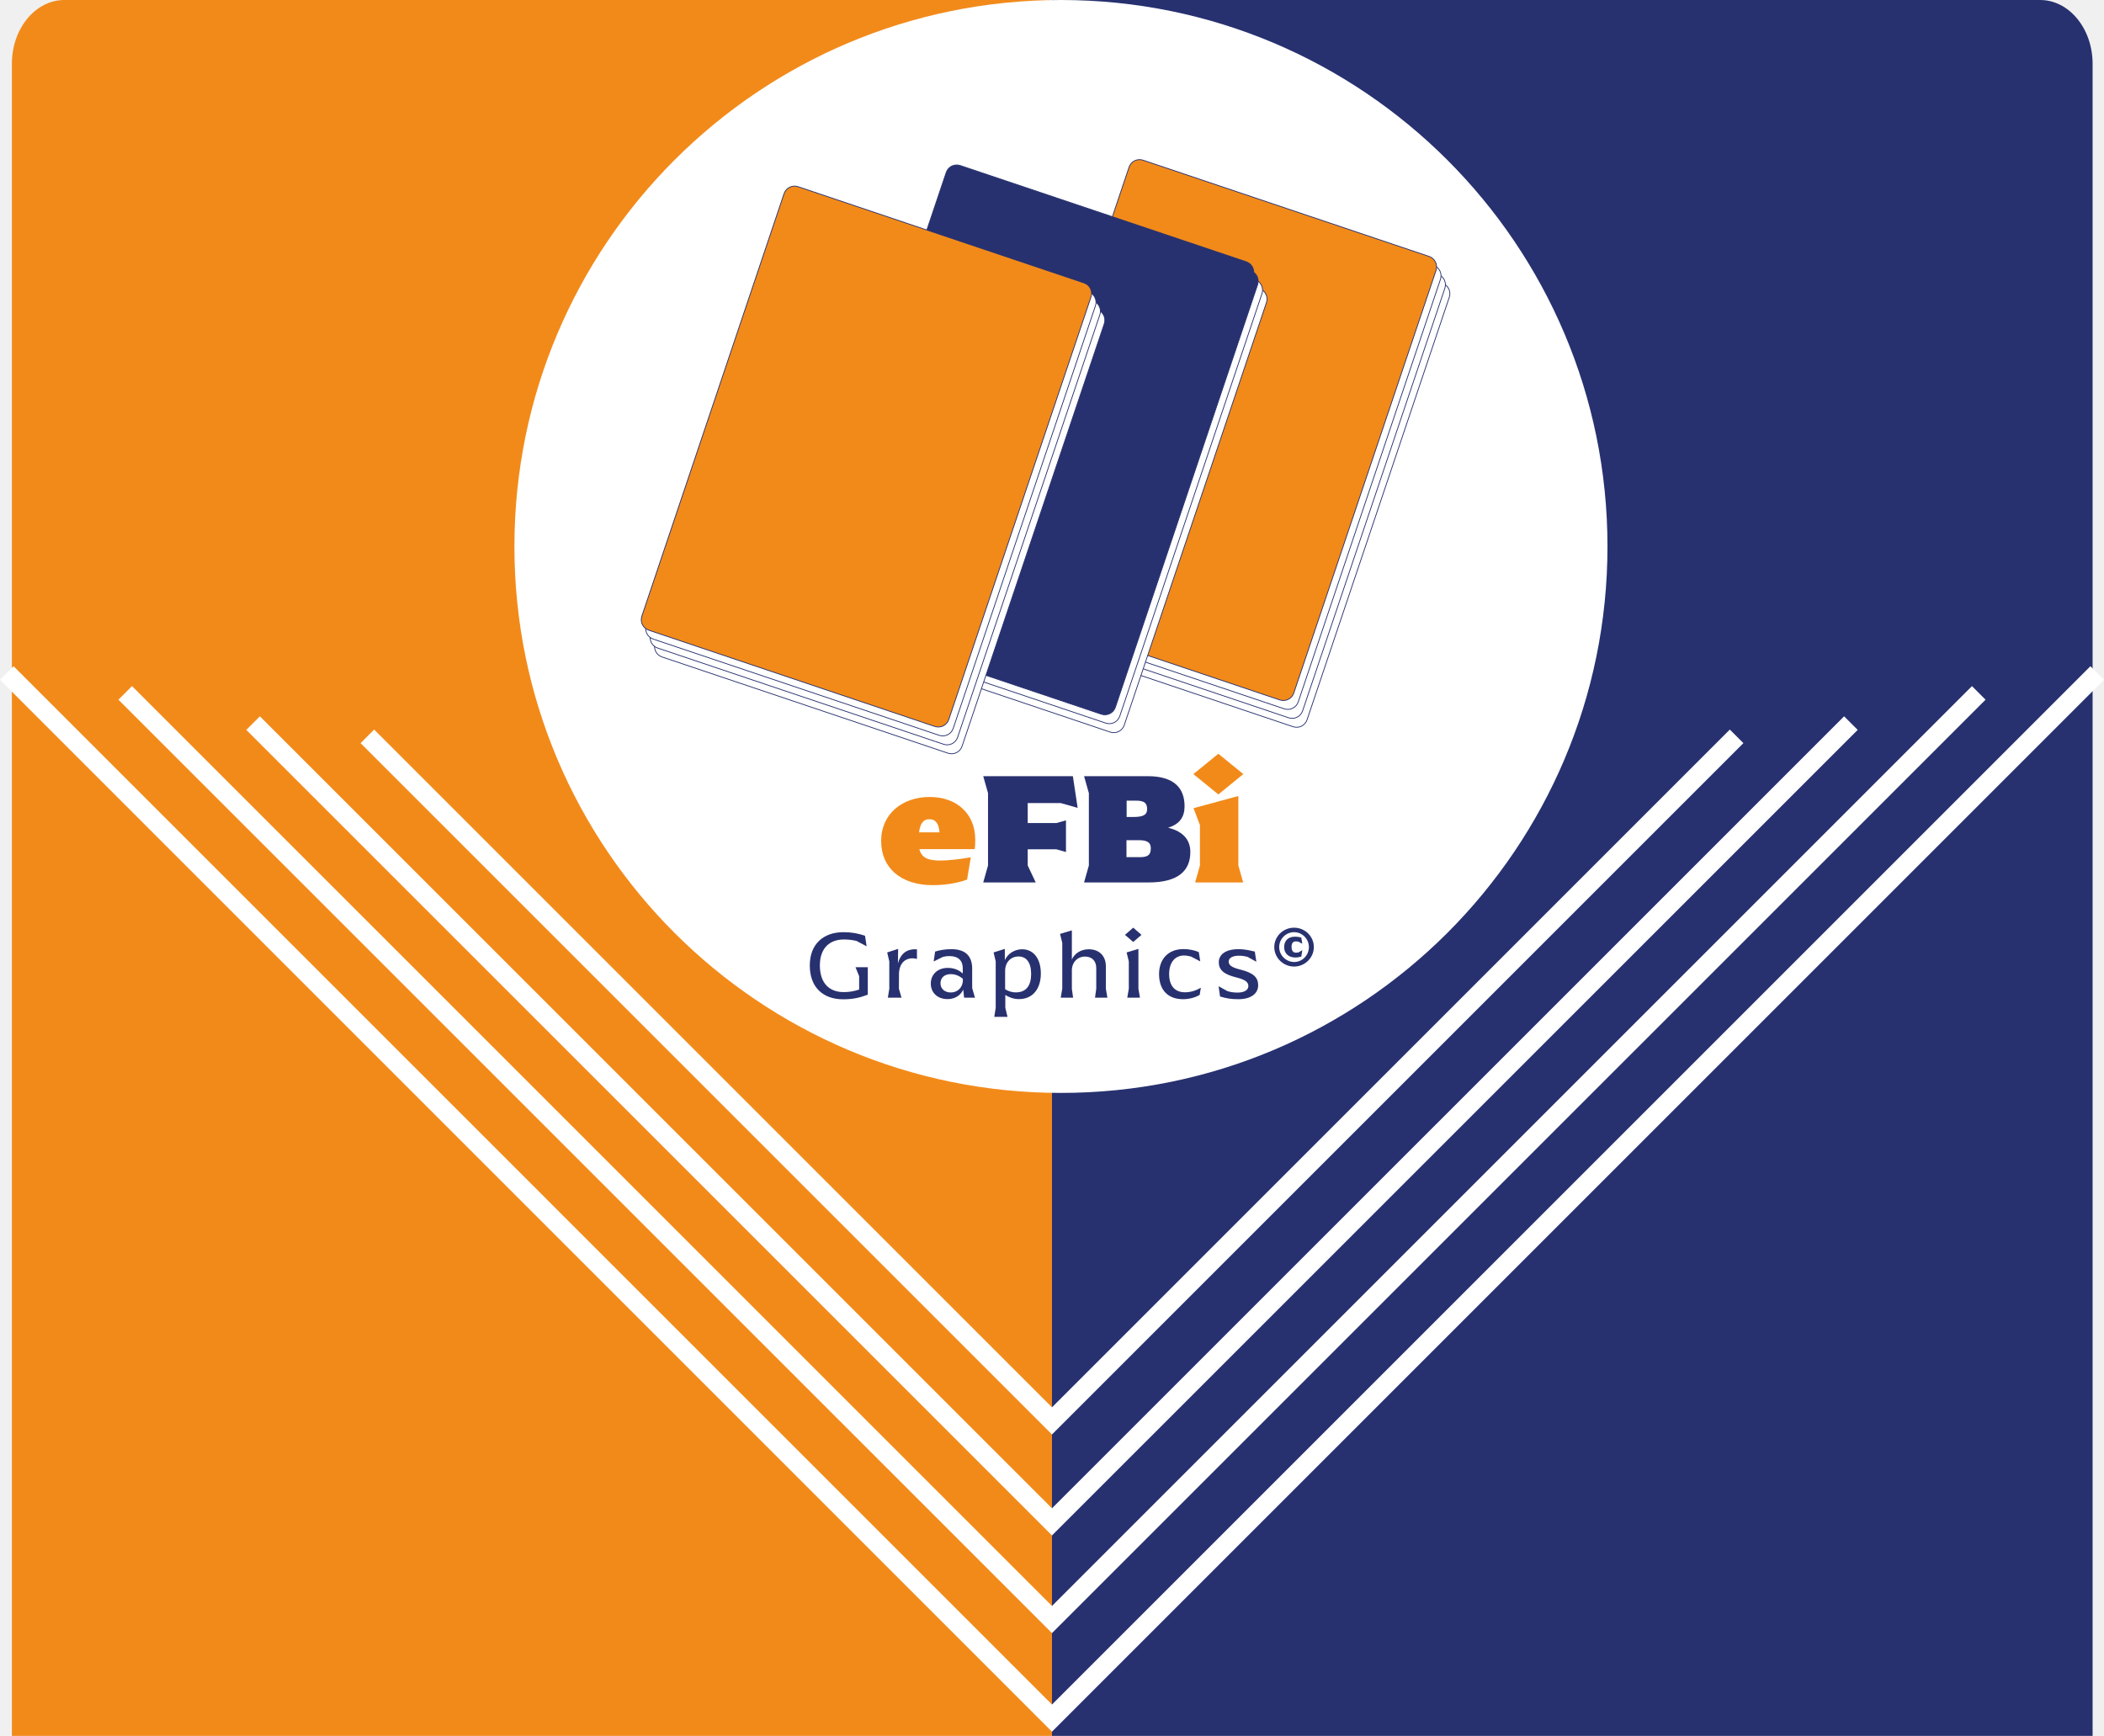
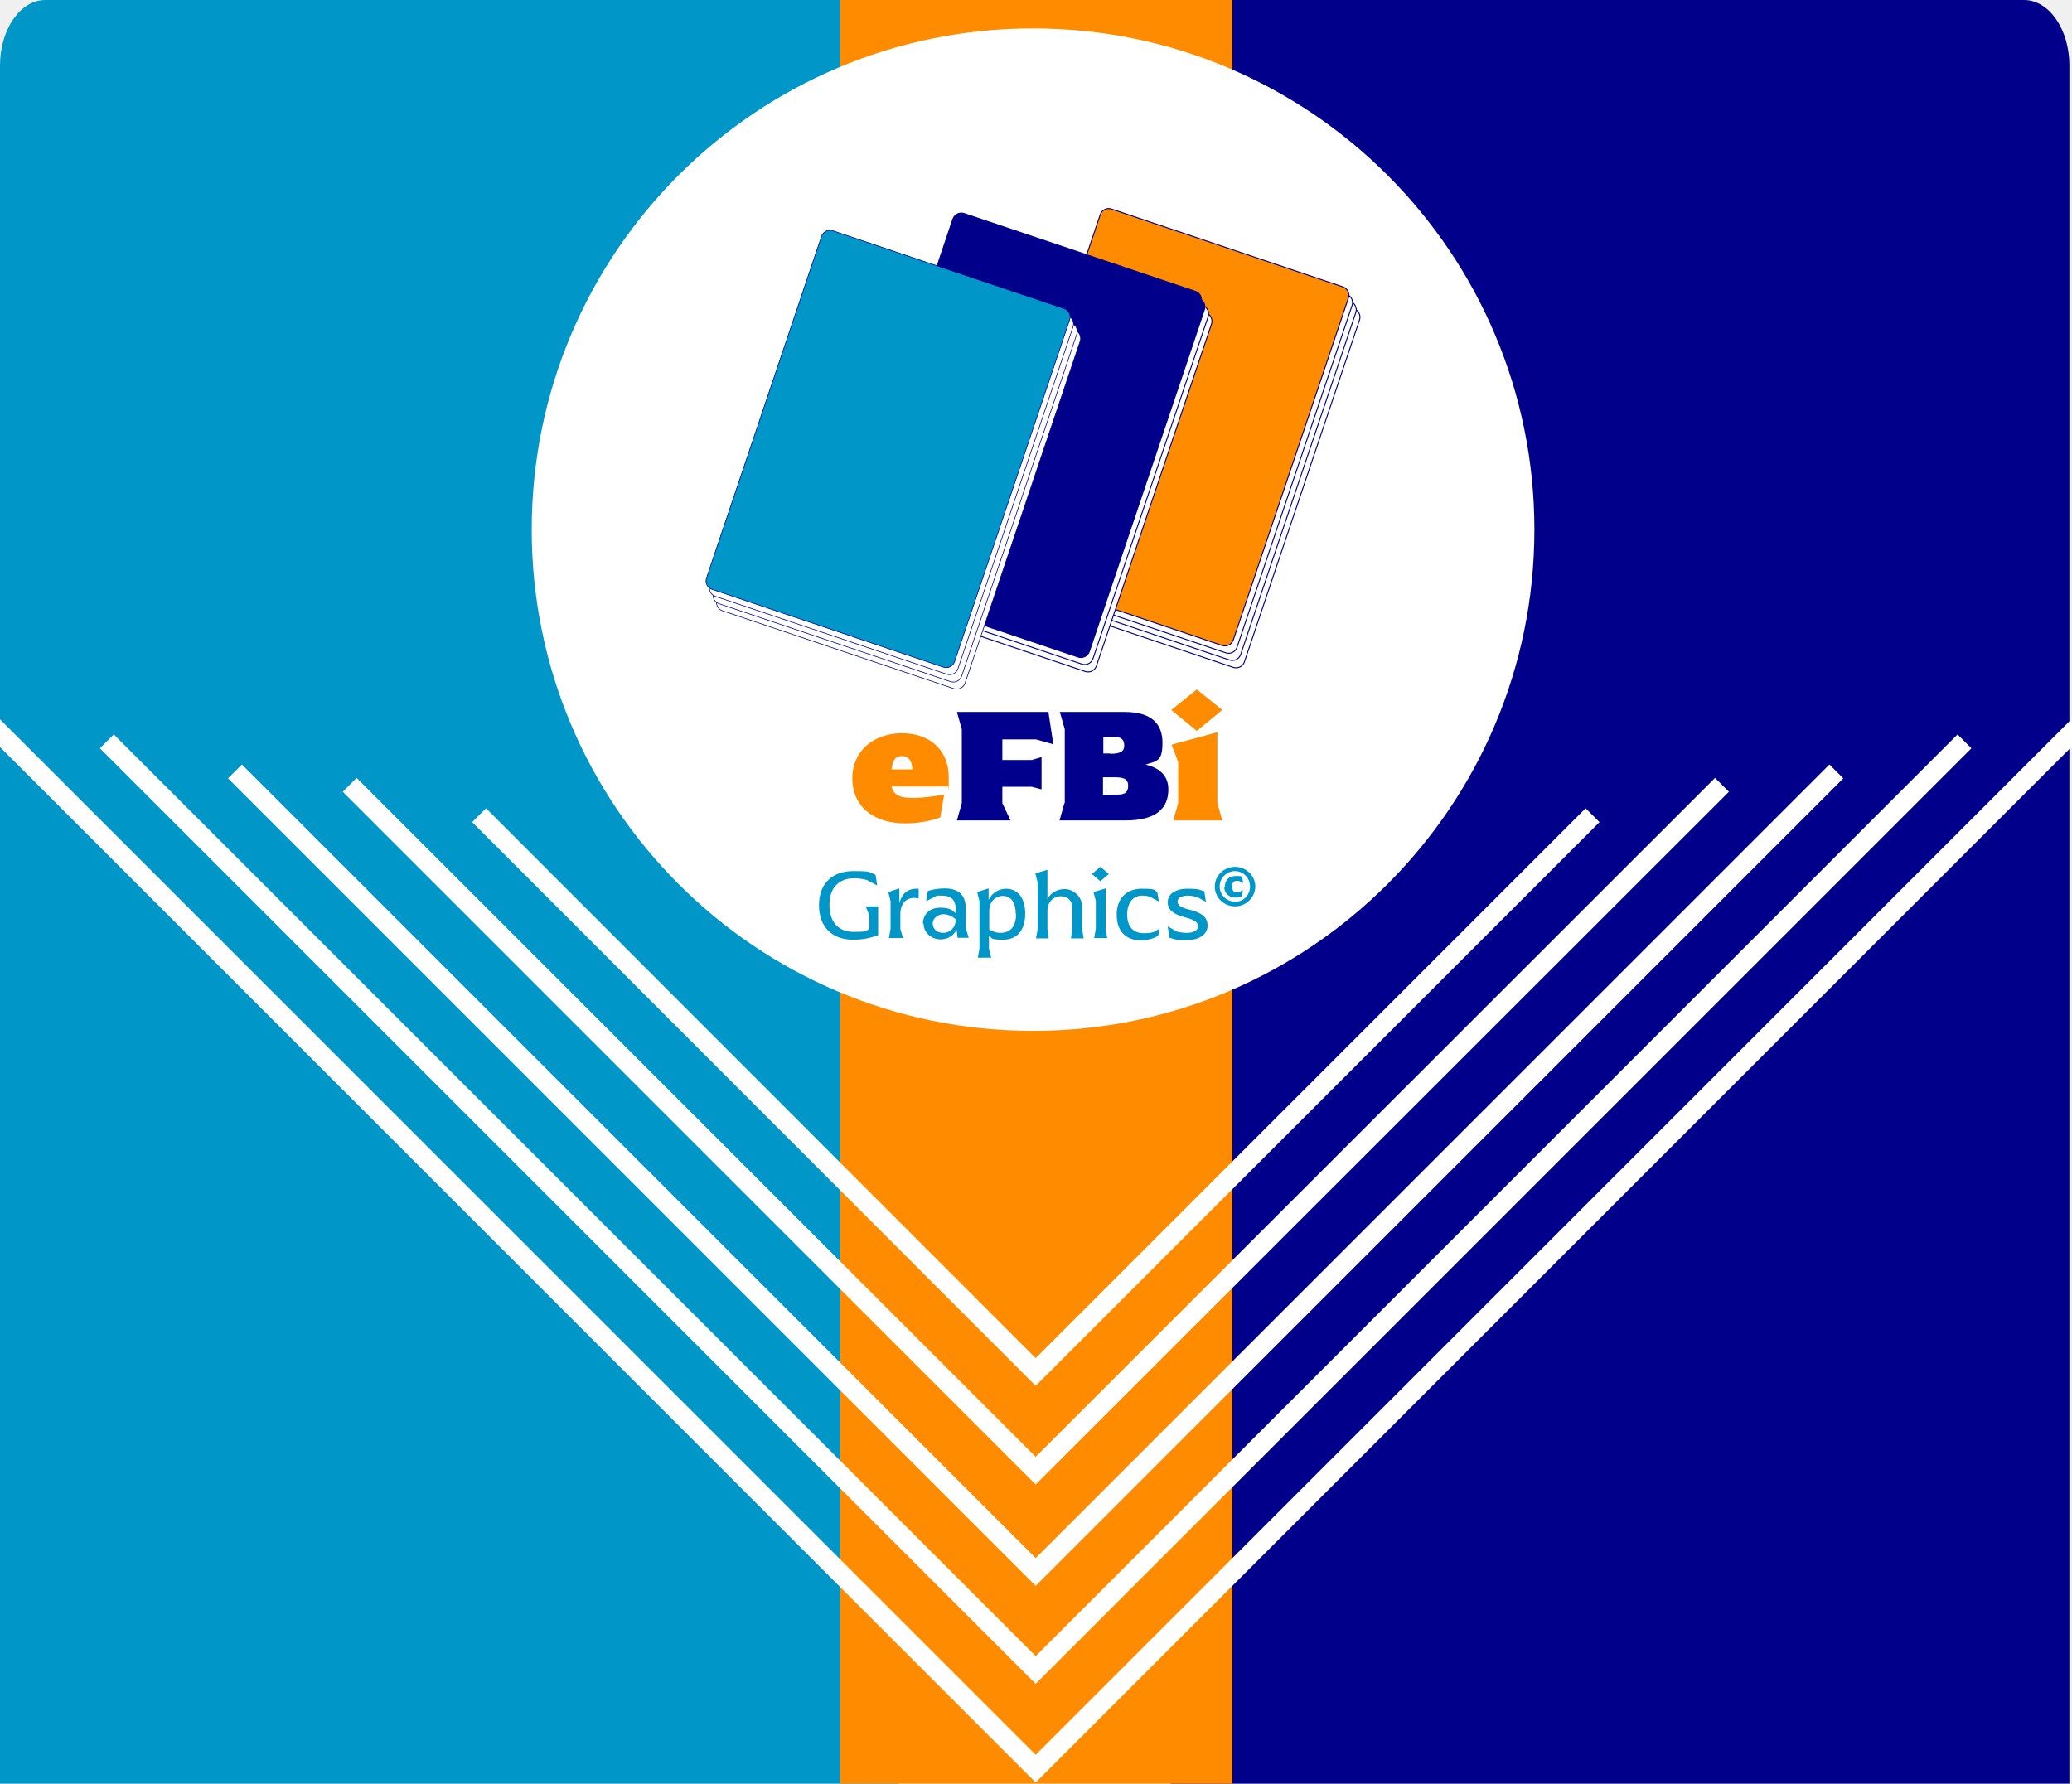
- <svg xmlns="http://www.w3.org/2000/svg" id="Layer_1" width="657.27" height="542.35" viewBox="0 0 657.27 542.35">
-   <path d="M20.11,0h308.68v542.35H3.71V19.93C3.71,8.93,11.06,0,20.11,0Z" fill="#f28a1a" />
-   <path d="M328.63,0h308.68c9.05,0,16.4,8.93,16.4,19.93v522.42h-325.08V0h0Z" fill="#27316f" />
-   <polyline points="542.5 230.06 328.63 443.93 114.76 230.06" fill="none" stroke="#fff" stroke-miterlimit="10" stroke-width="6" />
-   <polyline points="578.2 225.92 328.63 475.48 79.07 225.92" fill="none" stroke="#fff" stroke-miterlimit="10" stroke-width="6" />
-   <polyline points="618.15 216.48 328.63 505.99 39.12 216.48" fill="none" stroke="#fff" stroke-miterlimit="10" stroke-width="6" />
-   <polyline points="655.15 210.27 328.63 536.79 2.12 210.27" fill="none" stroke="#fff" stroke-miterlimit="10" stroke-width="6" />
-   <circle cx="331.43" cy="170.73" r="170.73" fill="#fff" />
-   <rect x="309.49" y="92.15" width="146.2" height="101.17" rx="3.45" ry="3.45" transform="translate(125.28 459.81) rotate(-71.4)" fill="#fff" stroke="#27316f" stroke-miterlimit="10" stroke-width=".25" />
-   <rect x="308.1" y="89.36" width="146.2" height="101.17" rx="3.45" ry="3.45" transform="translate(126.98 456.59) rotate(-71.4)" fill="#fff" stroke="#28316f" stroke-miterlimit="10" stroke-width=".25" />
-   <rect x="306.73" y="86.56" width="146.2" height="101.17" rx="3.45" ry="3.45" transform="translate(128.7 453.39) rotate(-71.4)" fill="#fff" stroke="#27316f" stroke-miterlimit="10" stroke-width=".25" />
-   <rect x="305.34" y="83.78" width="146.2" height="101.17" rx="3.45" ry="3.45" transform="translate(130.39 450.18) rotate(-71.4)" fill="#f28a19" stroke="#27316f" stroke-miterlimit="10" stroke-width=".25" />
-   <rect x="252.37" y="93.82" width="146.2" height="101.17" rx="3.45" ry="3.45" transform="translate(84.8 406.82) rotate(-71.4)" fill="#fff" stroke="#27316f" stroke-miterlimit="10" stroke-width=".25" />
-   <rect x="250.98" y="91.02" width="146.2" height="101.17" rx="3.45" ry="3.45" transform="translate(86.5 403.59) rotate(-71.4)" fill="#fff" stroke="#27316f" stroke-miterlimit="10" stroke-width=".25" />
-   <rect x="249.61" y="88.23" width="146.2" height="101.17" rx="3.45" ry="3.45" transform="translate(88.21 400.4) rotate(-71.4)" fill="#27316f" stroke="#27316f" stroke-miterlimit="10" stroke-width=".25" />
-   <rect x="248.22" y="85.45" width="146.2" height="101.17" rx="3.45" ry="3.45" transform="translate(89.9 397.18) rotate(-71.4)" fill="#27316f" stroke="#27316f" stroke-miterlimit="10" stroke-width=".25" />
-   <rect x="201.71" y="100.42" width="146.2" height="101.17" rx="3.45" ry="3.45" transform="translate(44.04 363.3) rotate(-71.4)" fill="#fff" stroke="#27316f" stroke-miterlimit="10" stroke-width=".25" />
-   <rect x="200.32" y="97.63" width="146.2" height="101.17" rx="3.45" ry="3.45" transform="translate(45.74 360.08) rotate(-71.4)" fill="#fff" stroke="#27316f" stroke-miterlimit="10" stroke-width=".25" />
-   <rect x="198.94" y="94.84" width="146.2" height="101.17" rx="3.45" ry="3.45" transform="translate(47.45 356.87) rotate(-71.4)" fill="#fff" stroke="#27316f" stroke-miterlimit="10" stroke-width=".25" />
-   <rect x="197.56" y="92.05" width="146.2" height="101.17" rx="3.45" ry="3.45" transform="translate(49.15 353.67) rotate(-71.4)" fill="#f28a19" stroke="#27316f" stroke-miterlimit="10" stroke-width=".25" />
-   <path d="M304.46,265.3h-17.25c.7,2.75,2.75,3.55,6.4,3.55,3.1,0,6.4-.45,9.65-1l-1.15,6.95c-1.75.7-5.75,1.75-10.7,1.75-9.9,0-16.15-5.3-16.15-13.8s6.65-13.75,15.15-13.75,14.25,5.25,14.25,13.35c0,1.6-.05,2.25-.2,2.95ZM287.1,260.05h6.4c-.25-2.9-1.3-4.1-3.15-4.1-1.7,0-2.85,1-3.25,4.1Z" fill="#f28a19" />
-   <path d="M330,257.15l3-.85v9.9l-3-.85h-8.95v5.05l2.5,5.3h-16.4l1.5-5.3v-22.6l-1.5-5.3h28l1.5,9.9-5.3-1.5h-10.3v6.25h8.95Z" fill="#28316f" />
-   <path d="M340.15,270.4v-22.6l-1.5-5.3h19.9c8.3,0,11.5,3.8,11.5,9.4,0,3.3-1.5,5.6-5.15,6.7,5.1,1.25,6.95,4.15,6.95,7.6,0,5.7-3.6,9.5-13.05,9.5h-20.15l1.5-5.3ZM356.2,267.8c2.6,0,3.3-.9,3.3-2.8s-1.3-2.5-3.75-2.5h-3.85v5.3h4.3ZM354.05,255.25c3.15,0,4.3-.7,4.3-2.45s-.75-2.65-3.35-2.65h-3.05v5.1h2.1Z" fill="#28316f" />
-   <path d="M372.8,241.85l7.8-6.35,7.8,6.35-7.8,6.35-7.8-6.35ZM374.85,270.4v-12.6l-2-5.3,14-3.8v21.7l1.5,5.3h-15l1.5-5.3Z" fill="#f28a19" />
-   <path d="M271.09,302.19v8.58c-2.49.93-4.59,1.44-7.71,1.44-6.3,0-10.41-3.78-10.41-10.56s4.35-10.41,10.5-10.41c2.61,0,4.59.39,6.75,1.11l.51,3.3-3.18-1.68c-1.26-.3-2.49-.45-3.93-.45-4.32,0-7.5,2.58-7.5,8.1s2.91,8.34,7.44,8.34c1.74,0,3.09-.24,4.83-.78v-4.2l-1.14-2.79h3.84Z" fill="#28316f" />
-   <path d="M286.45,296.61v3c-.54-.12-.9-.21-1.44-.21-1.86,0-3.96,1.14-4.17,4.59l-.03,4.92.81,2.79h-4.26l.45-2.79v-8.55l-.66-2.79,3.42-1.11-.06,4.53c.72-2.76,2.49-4.41,5.34-4.41.18,0,.39,0,.6.03Z" fill="#28316f" />
-   <path d="M290.77,307.32c0-2.76,2.01-4.92,5.31-4.92,2.34,0,3.81.96,4.68,1.74v-1.62c0-2.43-1.44-3.81-4.14-3.81-.9,0-1.5.12-2.1.27l-2.85,1.41.45-3.09c1.32-.42,3-.75,5.07-.75,4.17,0,6.51,1.92,6.51,6.12v6.03l.87,3h-3.39l-.27-2.52c-.57,1.29-2.07,2.97-4.92,2.97-3.21,0-5.22-2.1-5.22-4.83ZM300.79,306.15v-.33c-1.08-.93-2.34-1.47-3.81-1.47-2.01,0-3.18,1.2-3.18,2.85s1.23,2.88,3.24,2.88,3.75-1.47,3.75-3.93Z" fill="#28316f" />
-   <path d="M311.05,314.88v-14.52l-.66-2.79,3.51-1.11v3.51c.99-2.13,3.12-3.39,5.43-3.39,3.3,0,5.82,2.64,5.82,7.59,0,4.65-2.43,7.98-6.84,7.98-1.83,0-3.18-.63-4.26-1.29v4.02l.69,2.82h-4.14l.45-2.82ZM322.12,304.29c0-3.66-1.56-5.46-3.93-5.46s-4.2,1.74-4.2,4.56v5.67c.84.54,2.01.99,3.36.99,3.33,0,4.77-2.25,4.77-5.76Z" fill="#28316f" />
-   <path d="M342.46,308.91v-6.42c0-2.25-1.29-3.63-3.54-3.63s-4.08,1.74-4.08,4.35v5.7l.39,2.79h-3.87l.48-2.79v-14.34l-.69-2.79,3.69-1.11v9.12c.81-1.89,2.82-3.21,5.28-3.21,3.33,0,5.34,2.16,5.34,5.28v7.05l.48,2.79h-3.87l.39-2.79Z" fill="#28316f" />
-   <path d="M351.43,292.08l2.58-2.25,2.58,2.25-2.58,2.22-2.58-2.22ZM352.63,308.91v-8.55l-.69-2.79,3.69-1.11v12.45l.48,2.79h-3.96l.48-2.79Z" fill="#28316f" />
-   <path d="M362.08,304.35c0-4.62,2.79-7.83,7.65-7.83,1.68,0,3.57.39,4.77.96l.45,2.88-2.88-1.5c-.72-.21-1.47-.33-2.22-.33-2.79,0-4.62,2.19-4.62,5.76,0,3.75,1.8,5.73,4.98,5.73,1.65,0,3.3-.48,4.92-1.41l-.36,2.22c-1.32.81-3.3,1.35-5.19,1.35-4.86,0-7.5-3.03-7.5-7.83Z" fill="#28316f" />
-   <path d="M381.13,311.34l-.45-3.21,2.82,1.56c1.23.33,2.07.42,3.12.42,2.25,0,3.36-.9,3.36-2.04,0-1.23-.99-2.01-3.78-2.7-3.93-.96-5.46-2.37-5.46-4.74s2.1-4.08,6.12-4.08c2.19,0,3.9.48,5.13.75l.48,3.18-2.76-1.53c-.93-.24-1.8-.36-2.67-.36-2.04,0-3.21.75-3.21,1.8,0,1.17.9,1.86,3.69,2.55,4.02.99,5.52,2.46,5.52,4.86,0,2.58-2.16,4.38-6.21,4.38-2.25,0-3.69-.24-5.7-.84Z" fill="#28316f" />
-   <path d="M398.07,295.89c0-3.34,2.78-6.05,6.19-6.05s6.17,2.71,6.17,6.05-2.78,6.09-6.17,6.09-6.19-2.75-6.19-6.09ZM408.89,295.89c0-2.55-2.08-4.65-4.63-4.65s-4.65,2.1-4.65,4.65,2.08,4.63,4.65,4.67c2.55.02,4.63-2.1,4.63-4.67ZM401.16,295.87c0-2.03,1.35-3.22,3.32-3.22.84,0,1.5.12,2.03.26l.31,1.94-1.28-.68c-.26-.03-.51-.05-.79-.05-.73,0-1.28.45-1.28,1.7s.54,1.82,1.33,1.82c.24,0,.49-.02.79-.05l1.24-.73-.31,1.99c-.54.17-1.1.3-1.89.3-2.08,0-3.48-1.26-3.48-3.27Z" fill="#283270" />
+ <svg xmlns="http://www.w3.org/2000/svg" id="Layer_1" version="1.1" viewBox="0 0 634 545.9">
+   <defs>
+     <style>
+       .st0, .st1, .st2, .st3, .st4, .st5 {
+         stroke: #00008b;
+       }
+ 
+       .st0, .st1, .st2, .st6, .st7 {
+         fill: #fff;
+       }
+ 
+       .st0, .st2, .st3 {
+         stroke-width: .2px;
+       }
+ 
+       .st0, .st8 {
+         stroke-miterlimit: 10;
+       }
+ 
+       .st1, .st2, .st3, .st4, .st5, .st7 {
+         stroke-miterlimit: 10;
+       }
+ 
+       .st1, .st4, .st5, .st7 {
+         stroke-width: .3px;
+       }
+ 
+       .st8 {
+         fill: none;
+         stroke: #fff;
+         stroke-width: 6px;
+       }
+ 
+       .st9 {
+         fill: #00008c;
+       }
+ 
+       .st3, .st10 {
+         fill: #0096c8;
+       }
+ 
+       .st11, .st4 {
+         fill: #ff8c00;
+       }
+ 
+       .st12, .st5 {
+         fill: #00008b;
+       }
+ 
+       .st7 {
+         stroke: #00008c;
+       }
+     </style>
+   </defs>
+   <path class="st10" d="M13.9,0h261.1v545.9H0V20.1C0,9,6.2,0,13.9,0Z" />
+   <path class="st12" d="M358.2,0h261.1c7.7,0,13.9,9,13.9,20.1v525.8h-275V0h0Z" />
+   <rect class="st11" x="257.1" width="120" height="545.9" />
+   <g>
+     <polyline class="st8" points="487.3 249.5 316.9 419.9 146.6 249.5" />
+     <polyline class="st8" points="526.9 240.2 316.9 450.1 107 240.2" />
+     <polyline class="st8" points="561.9 236.1 316.9 481.1 71.9 236.1" />
+     <polyline class="st8" points="601.1 226.9 316.9 511.1 32.7 226.9" />
+     <polyline class="st8" points="637.4 220.8 316.9 541.3 -3.6 220.8" />
+   </g>
+   <circle class="st6" cx="316.1" cy="162.1" r="153.4" />
+   <g>
+     <g>
+       <rect class="st1" x="302.5" y="97.4" width="115.8" height="80.1" rx="2.7" ry="2.7" transform="translate(115.2 435.2) rotate(-71.4)" />
+       <rect class="st7" x="301.4" y="95.2" width="115.8" height="80.1" rx="2.7" ry="2.7" transform="translate(116.5 432.6) rotate(-71.4)" />
+       <rect class="st1" x="300.3" y="92.9" width="115.8" height="80.1" rx="2.7" ry="2.7" transform="translate(117.9 430.1) rotate(-71.4)" />
+       <rect class="st4" x="299.2" y="90.7" width="115.8" height="80.1" rx="2.7" ry="2.7" transform="translate(119.2 427.5) rotate(-71.4)" />
+     </g>
+     <g>
+       <rect class="st1" x="257.3" y="98.7" width="115.8" height="80.1" rx="2.7" ry="2.7" transform="translate(83.1 393.2) rotate(-71.4)" />
+       <rect class="st1" x="256.2" y="96.5" width="115.8" height="80.1" rx="2.7" ry="2.7" transform="translate(84.5 390.6) rotate(-71.4)" />
+       <rect class="st5" x="255.1" y="94.3" width="115.8" height="80.1" rx="2.7" ry="2.7" transform="translate(85.8 388.1) rotate(-71.4)" />
+       <rect class="st5" x="254" y="92.1" width="115.8" height="80.1" rx="2.7" ry="2.7" transform="translate(87.2 385.6) rotate(-71.4)" />
+     </g>
+     <g>
+       <rect class="st2" x="217.1" y="103.9" width="115.8" height="80.1" rx="2.7" ry="2.7" transform="translate(50.8 358.7) rotate(-71.4)" />
+       <rect class="st2" x="216" y="101.7" width="115.8" height="80.1" rx="2.7" ry="2.7" transform="translate(52.2 356.2) rotate(-71.4)" />
+       <rect class="st0" x="214.9" y="99.5" width="115.8" height="80.1" rx="2.7" ry="2.7" transform="translate(53.5 353.6) rotate(-71.4)" />
+       <rect class="st3" x="213.8" y="97.3" width="115.8" height="80.1" rx="2.7" ry="2.7" transform="translate(54.9 351.1) rotate(-71.4)" />
+     </g>
+   </g>
+   <g>
+     <path class="st11" d="M290.1,240.7h-17.3c.7,2.8,2.8,3.5,6.4,3.5s6.4-.5,9.7-1l-1.2,7c-1.8.7-5.8,1.8-10.7,1.8-9.9,0-16.2-5.3-16.2-13.8s6.7-13.8,15.2-13.8,14.3,5.2,14.3,13.4,0,2.2-.2,3ZM272.8,235.5h6.4c-.2-2.9-1.3-4.1-3.2-4.1s-2.8,1-3.2,4.1Z" />
+     <path class="st9" d="M315.7,232.6l3-.9v9.9l-3-.8h-9v5l2.5,5.3h-16.4l1.5-5.3v-22.6l-1.5-5.3h28l1.5,9.9-5.3-1.5h-10.3v6.3h9Z" />
+     <path class="st9" d="M325.8,245.8v-22.6l-1.5-5.3h19.9c8.3,0,11.5,3.8,11.5,9.4s-1.5,5.6-5.2,6.7c5.1,1.2,7,4.1,7,7.6,0,5.7-3.6,9.5-13.1,9.5h-20.2l1.5-5.3ZM341.9,243.2c2.6,0,3.3-.9,3.3-2.8s-1.3-2.5-3.8-2.5h-3.9v5.3h4.3ZM339.7,230.7c3.1,0,4.3-.7,4.3-2.5s-.8-2.7-3.3-2.7h-3.1v5.1h2.1Z" />
+     <path class="st11" d="M358.4,217.3l7.8-6.3,7.8,6.3-7.8,6.4-7.8-6.4ZM360.5,245.8v-12.6l-2-5.3,14-3.8v21.7l1.5,5.3h-15l1.5-5.3Z" />
+     <path class="st10" d="M268.7,277.6v8.6c-2.5.9-4.6,1.4-7.7,1.4-6.3,0-10.4-3.8-10.4-10.6s4.3-10.4,10.5-10.4,4.6.4,6.8,1.1l.5,3.3-3.2-1.7c-1.3-.3-2.5-.5-3.9-.5-4.3,0-7.5,2.6-7.5,8.1s2.9,8.3,7.4,8.3,3.1-.2,4.8-.8v-4.2l-1.1-2.8h3.8Z" />
+     <path class="st10" d="M281.1,272v3c-.5-.1-.9-.2-1.4-.2-1.9,0-4,1.1-4.2,4.6v4.9s.8,2.8.8,2.8h-4.3l.5-2.8v-8.5l-.7-2.8,3.4-1.1v4.5c.7-2.8,2.4-4.4,5.3-4.4s.4,0,.6,0Z" />
+     <path class="st10" d="M282.4,282.7c0-2.8,2-4.9,5.3-4.9s3.8,1,4.7,1.7v-1.6c0-2.4-1.4-3.8-4.1-3.8s-1.5.1-2.1.3l-2.8,1.4.5-3.1c1.3-.4,3-.8,5.1-.8,4.2,0,6.5,1.9,6.5,6.1v6l.9,3h-3.4l-.3-2.5c-.6,1.3-2.1,3-4.9,3s-5.2-2.1-5.2-4.8ZM292.4,281.6v-.3c-1.1-.9-2.3-1.5-3.8-1.5s-3.2,1.2-3.2,2.8,1.2,2.9,3.2,2.9,3.8-1.5,3.8-3.9Z" />
+     <path class="st10" d="M299.7,290.3v-14.5l-.7-2.8,3.5-1.1v3.5c1-2.1,3.1-3.4,5.4-3.4,3.3,0,5.8,2.6,5.8,7.6s-2.4,8-6.8,8-3.2-.6-4.3-1.3v4l.7,2.8h-4.1l.5-2.8ZM310.8,279.7c0-3.7-1.6-5.5-3.9-5.5s-4.2,1.7-4.2,4.6v5.7c.8.5,2,1,3.4,1,3.3,0,4.8-2.2,4.8-5.8Z" />
+     <path class="st10" d="M328.1,284.3v-6.4c0-2.2-1.3-3.6-3.5-3.6s-4.1,1.7-4.1,4.4v5.7l.4,2.8h-3.9l.5-2.8v-14.3l-.7-2.8,3.7-1.1v9.1c.8-1.9,2.8-3.2,5.3-3.2s5.3,2.2,5.3,5.3v7l.5,2.8h-3.9l.4-2.8Z" />
+     <path class="st10" d="M334.1,267.5l2.6-2.2,2.6,2.2-2.6,2.2-2.6-2.2ZM335.3,284.3v-8.5l-.7-2.8,3.7-1.1v12.4l.5,2.8h-4l.5-2.8Z" />
+     <path class="st10" d="M341.7,279.8c0-4.6,2.8-7.8,7.6-7.8s3.6.4,4.8,1l.5,2.9-2.9-1.5c-.7-.2-1.5-.3-2.2-.3-2.8,0-4.6,2.2-4.6,5.8s1.8,5.7,5,5.7,3.3-.5,4.9-1.4l-.4,2.2c-1.3.8-3.3,1.4-5.2,1.4-4.9,0-7.5-3-7.5-7.8Z" />
+     <path class="st10" d="M357.8,286.7l-.5-3.2,2.8,1.6c1.2.3,2.1.4,3.1.4,2.2,0,3.4-.9,3.4-2s-1-2-3.8-2.7c-3.9-1-5.5-2.4-5.5-4.7s2.1-4.1,6.1-4.1,3.9.5,5.1.8l.5,3.2-2.8-1.5c-.9-.2-1.8-.4-2.7-.4-2,0-3.2.8-3.2,1.8s.9,1.9,3.7,2.5c4,1,5.5,2.5,5.5,4.9s-2.2,4.4-6.2,4.4-3.7-.2-5.7-.8Z" />
+     <path class="st10" d="M371.7,271.3c0-3.3,2.8-6,6.2-6s6.2,2.7,6.2,6-2.8,6.1-6.2,6.1-6.2-2.7-6.2-6.1ZM382.5,271.3c0-2.6-2.1-4.7-4.6-4.7s-4.7,2.1-4.7,4.7,2.1,4.6,4.7,4.7c2.6,0,4.6-2.1,4.6-4.7ZM374.8,271.3c0-2,1.3-3.2,3.3-3.2s1.5.1,2,.3l.3,1.9-1.3-.7c-.3,0-.5,0-.8,0-.7,0-1.3.5-1.3,1.7s.5,1.8,1.3,1.8.5,0,.8,0l1.2-.7-.3,2c-.5.2-1.1.3-1.9.3-2.1,0-3.5-1.3-3.5-3.3Z" />
+   </g>
</svg>
